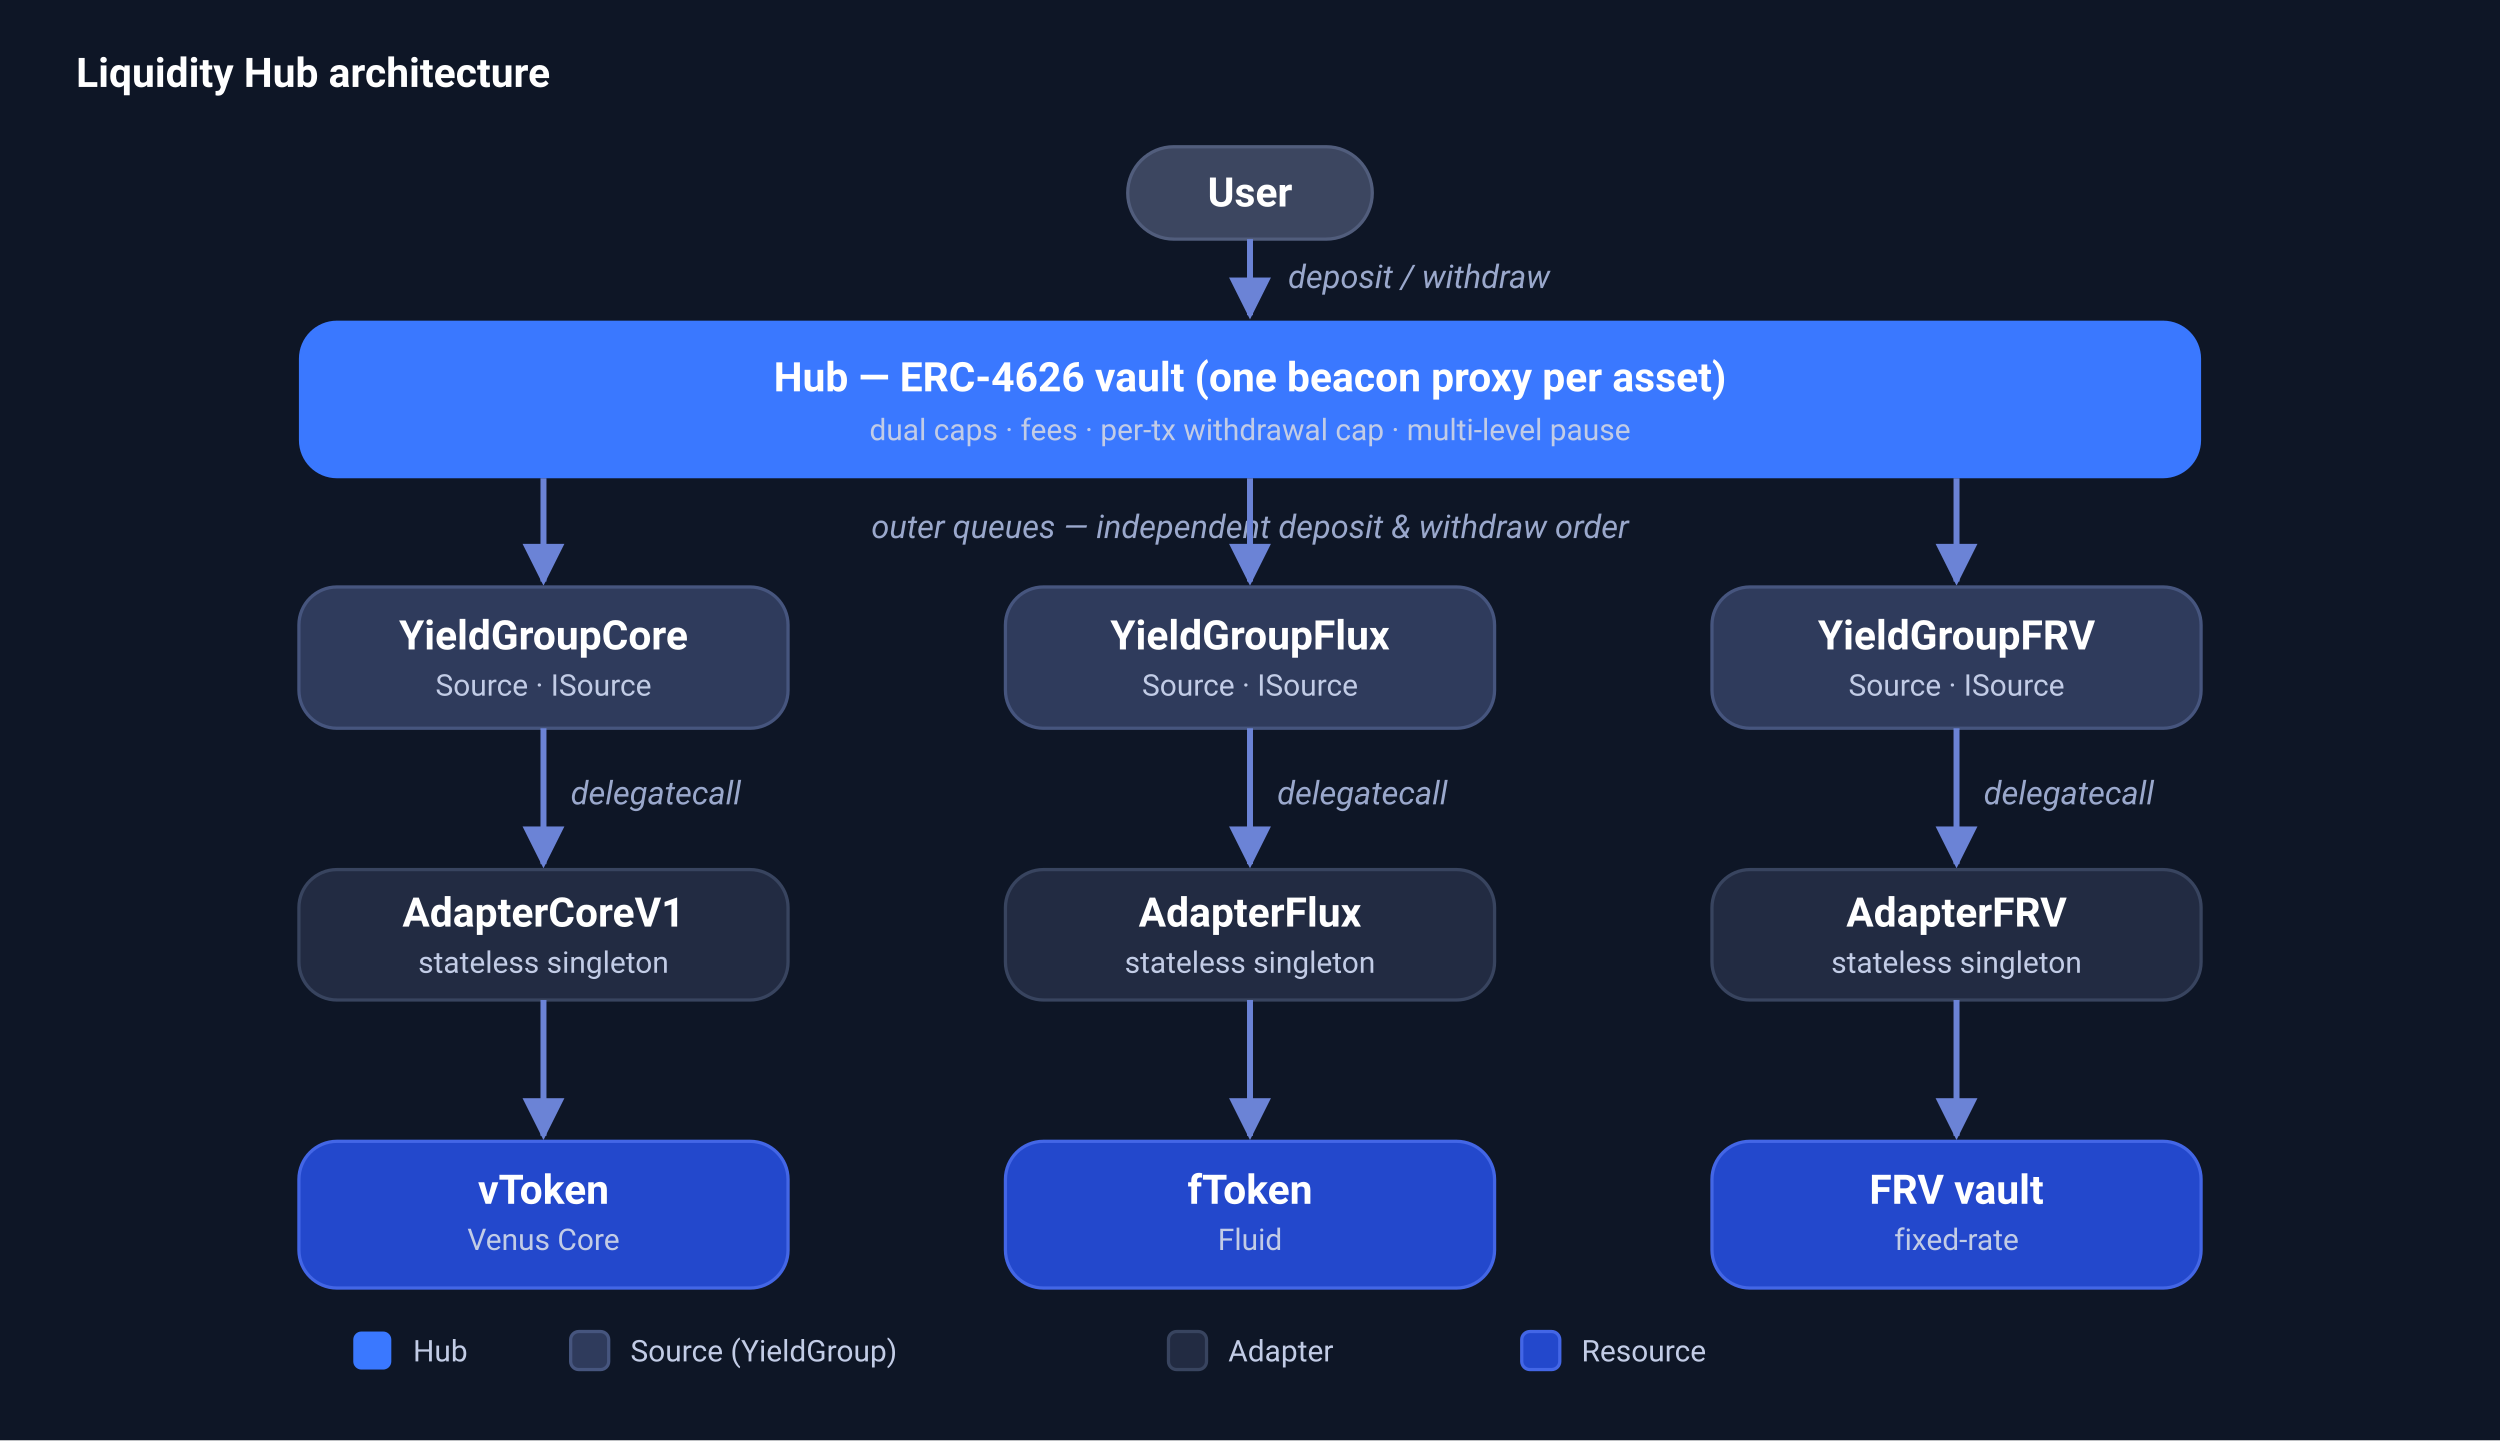
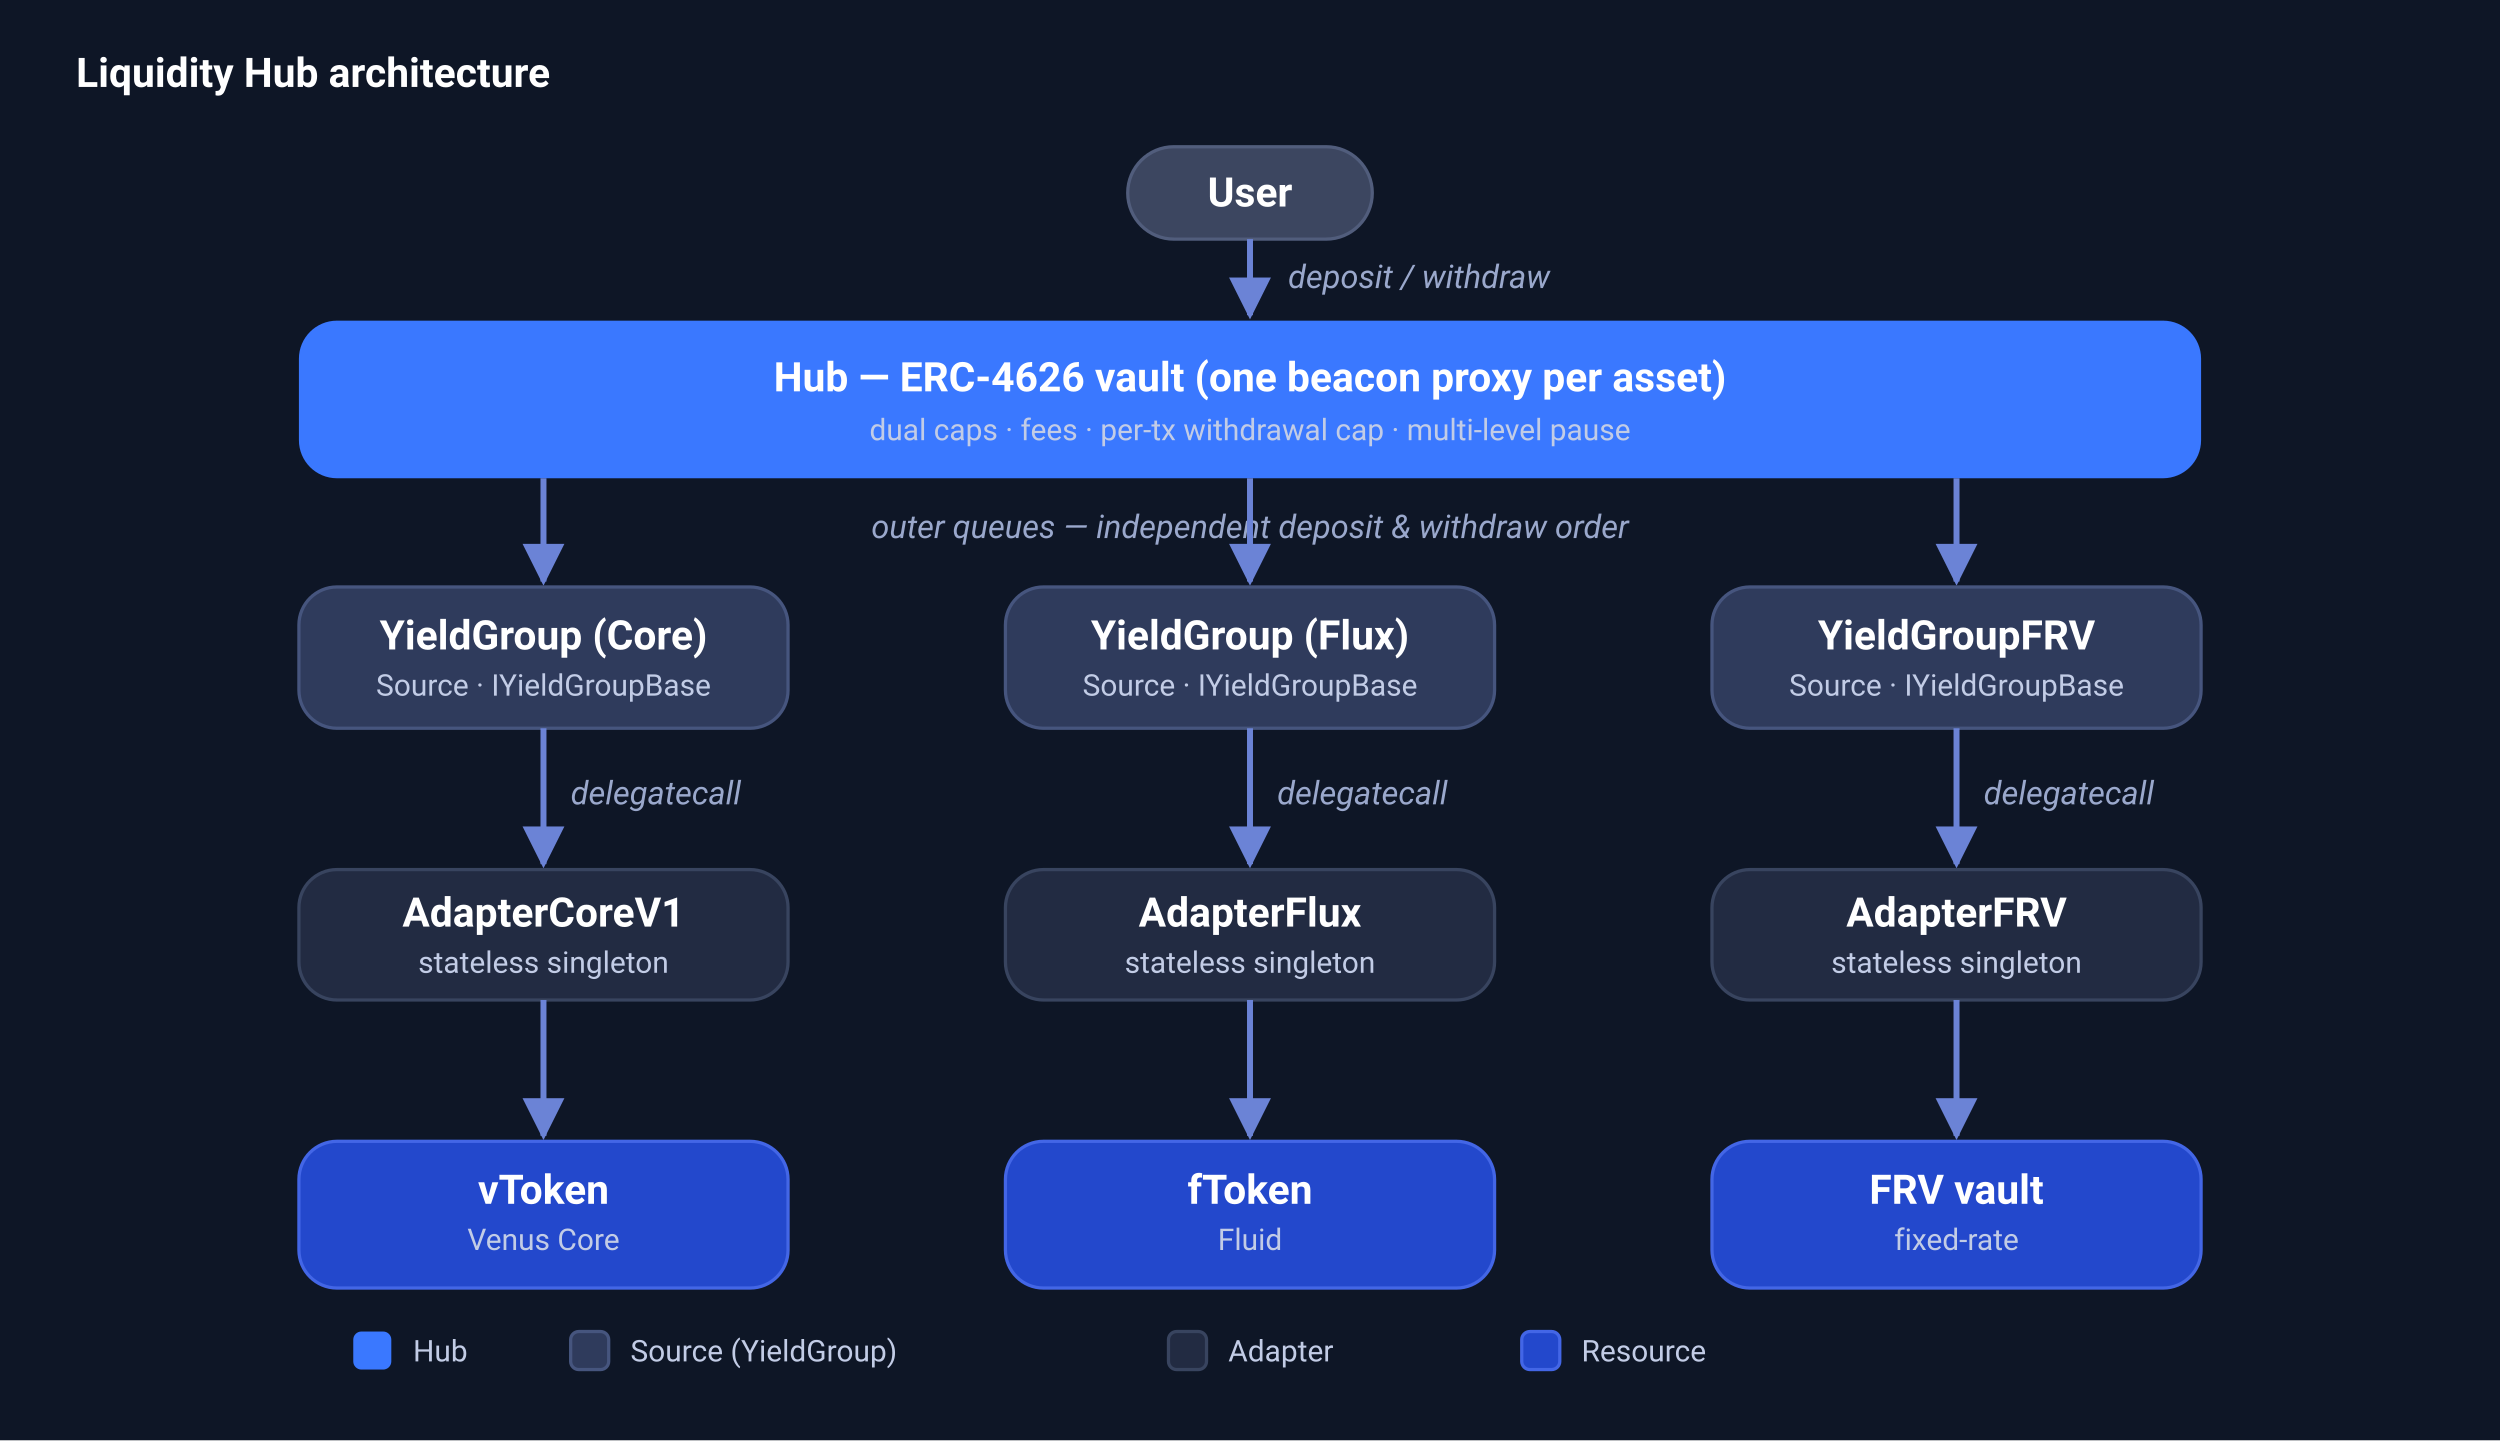
<svg xmlns="http://www.w3.org/2000/svg" width="920" height="530" viewBox="0 0 920 530" font-family="system-ui, -apple-system, 'Segoe UI', Roboto, Inter, sans-serif">
  <defs>
    <marker id="arrow" viewBox="0 0 10 10" refX="9" refY="5" markerWidth="7" markerHeight="7" orient="auto-start-reverse">
      <path d="M 0 0 L 10 5 L 0 10 z" fill="#6B83D6" />
    </marker>
    <style>
      .hub  { fill: #3A78FF; }
      .src  { fill: #2F3B5C; stroke: #46557E; stroke-width: 1.2; }
      .adp  { fill: #222B42; stroke: #38445F; stroke-width: 1.2; }
      .res  { fill: #2348CC; stroke: #4366E6; stroke-width: 1.2; }
      .neu  { fill: #3C4660; stroke: #515D7C; stroke-width: 1.2; }
      .lbl  { fill: #FFFFFF; font-size: 15px; font-weight: 600; }
      .ttl  { fill: #FFFFFF; font-size: 15px; font-weight: 700; }
      .sub  { fill: #C2CCE6; font-size: 11px; }
      .note { fill: #9AA8CC; font-size: 12px; font-style: italic; }
      .edge { stroke: #6B83D6; stroke-width: 2.2; fill: none; marker-end: url(#arrow); }
      .la   { text-anchor: start; }
      text  { text-anchor: middle; }
    </style>
  </defs>
  <rect class="bg" x="0" y="0" width="920" height="530" fill="#0E1626" />
  <text class="ttl la" x="28" y="32">Liquidity Hub architecture</text>
  <rect class="neu" x="415" y="54" width="90" height="34" rx="17" />
  <text class="lbl" x="460" y="76">User</text>
  <path class="edge" d="M460,88 L460,116" />
  <text class="note la" x="474" y="106">deposit / withdraw</text>
  <rect class="hub" x="110" y="118" width="700" height="58" rx="14" />
  <text class="lbl" x="460" y="144">Hub — ERC-4626 vault (one beacon proxy per asset)</text>
  <text class="sub" x="460" y="162" fill="#DCE6FF">dual caps · fees · per-tx withdrawal cap · multi-level pause</text>
  <text class="note" x="460" y="198">outer queues — independent deposit &amp; withdraw order</text>
  <path class="edge" d="M200,176 L200,214" />
  <path class="edge" d="M460,176 L460,214" />
  <path class="edge" d="M720,176 L720,214" />
  <rect class="src" x="110" y="216" width="180" height="52" rx="14" />
-   <text class="lbl" x="200" y="239">YieldGroupCore</text>
-   <text class="sub" x="200" y="256">Source · ISource</text>
+   <text class="lbl" x="200" y="239">YieldGroup (Core)</text>
+   <text class="sub" x="200" y="256">Source · IYieldGroupBase</text>
  <rect class="src" x="370" y="216" width="180" height="52" rx="14" />
-   <text class="lbl" x="460" y="239">YieldGroupFlux</text>
-   <text class="sub" x="460" y="256">Source · ISource</text>
+   <text class="lbl" x="460" y="239">YieldGroup (Flux)</text>
+   <text class="sub" x="460" y="256">Source · IYieldGroupBase</text>
  <rect class="src" x="630" y="216" width="180" height="52" rx="14" />
  <text class="lbl" x="720" y="239">YieldGroupFRV</text>
-   <text class="sub" x="720" y="256">Source · ISource</text>
+   <text class="sub" x="720" y="256">Source · IYieldGroupBase</text>
  <path class="edge" d="M200,268 L200,318" />
  <path class="edge" d="M460,268 L460,318" />
  <path class="edge" d="M720,268 L720,318" />
  <text class="note la" x="210" y="296">delegatecall</text>
  <text class="note la" x="470" y="296">delegatecall</text>
  <text class="note la" x="730" y="296">delegatecall</text>
  <rect class="adp" x="110" y="320" width="180" height="48" rx="14" />
  <text class="lbl" x="200" y="341">AdapterCoreV1</text>
  <text class="sub" x="200" y="358">stateless singleton</text>
  <rect class="adp" x="370" y="320" width="180" height="48" rx="14" />
  <text class="lbl" x="460" y="341">AdapterFlux</text>
  <text class="sub" x="460" y="358">stateless singleton</text>
  <rect class="adp" x="630" y="320" width="180" height="48" rx="14" />
  <text class="lbl" x="720" y="341">AdapterFRV</text>
  <text class="sub" x="720" y="358">stateless singleton</text>
  <path class="edge" d="M200,368 L200,418" />
  <path class="edge" d="M460,368 L460,418" />
  <path class="edge" d="M720,368 L720,418" />
  <rect class="res" x="110" y="420" width="180" height="54" rx="14" />
  <text class="lbl" x="200" y="443">vToken</text>
  <text class="sub" x="200" y="460" fill="#C7D2FF">Venus Core</text>
  <rect class="res" x="370" y="420" width="180" height="54" rx="14" />
  <text class="lbl" x="460" y="443">fToken</text>
  <text class="sub" x="460" y="460" fill="#C7D2FF">Fluid</text>
  <rect class="res" x="630" y="420" width="180" height="54" rx="14" />
  <text class="lbl" x="720" y="443">FRV vault</text>
  <text class="sub" x="720" y="460" fill="#C7D2FF">fixed-rate</text>
  <rect class="hub" x="130" y="490" width="14" height="14" rx="3" />
  <text class="sub la" x="152" y="501">Hub</text>
  <rect class="src" x="210" y="490" width="14" height="14" rx="3" />
  <text class="sub la" x="232" y="501">Source (YieldGroup)</text>
  <rect class="adp" x="430" y="490" width="14" height="14" rx="3" />
  <text class="sub la" x="452" y="501">Adapter</text>
  <rect class="res" x="560" y="490" width="14" height="14" rx="3" />
  <text class="sub la" x="582" y="501">Resource</text>
</svg>
